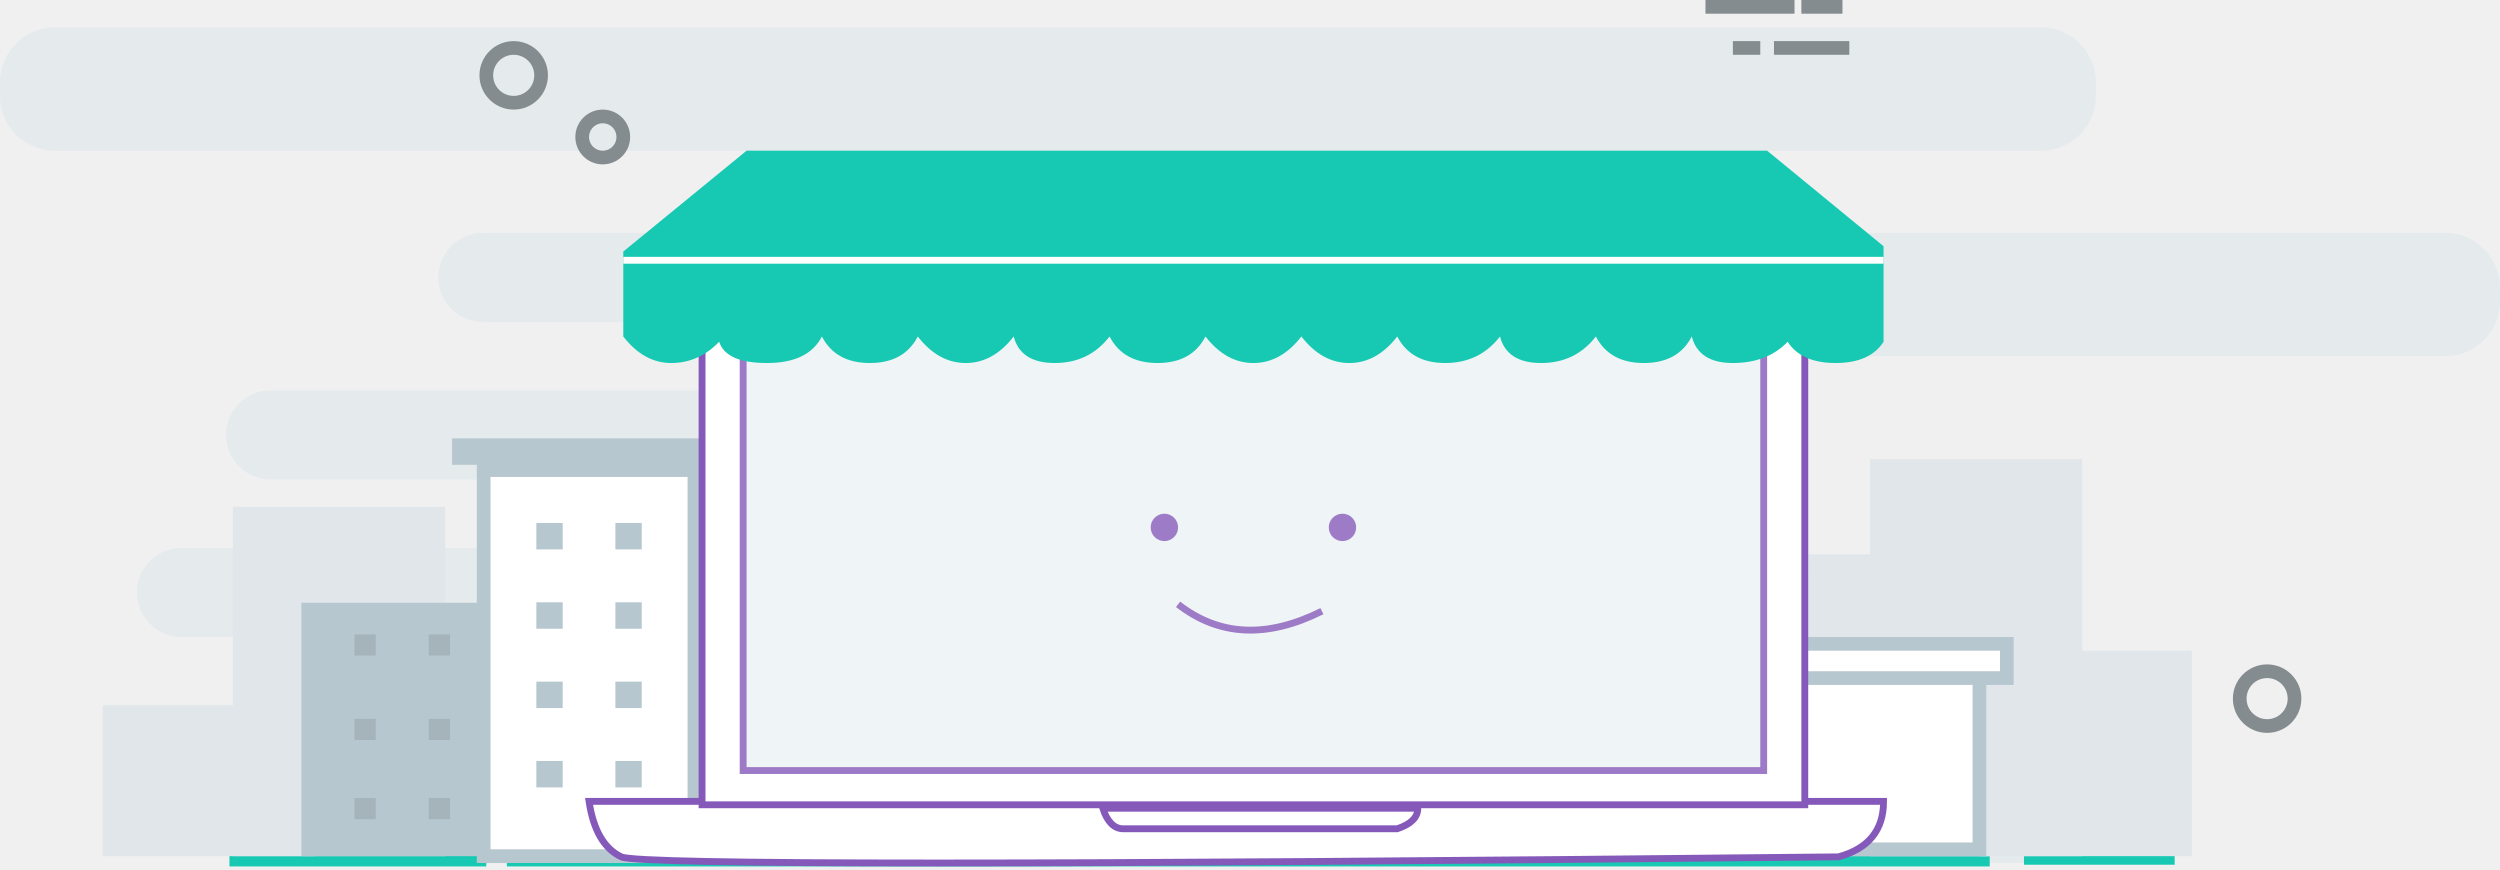
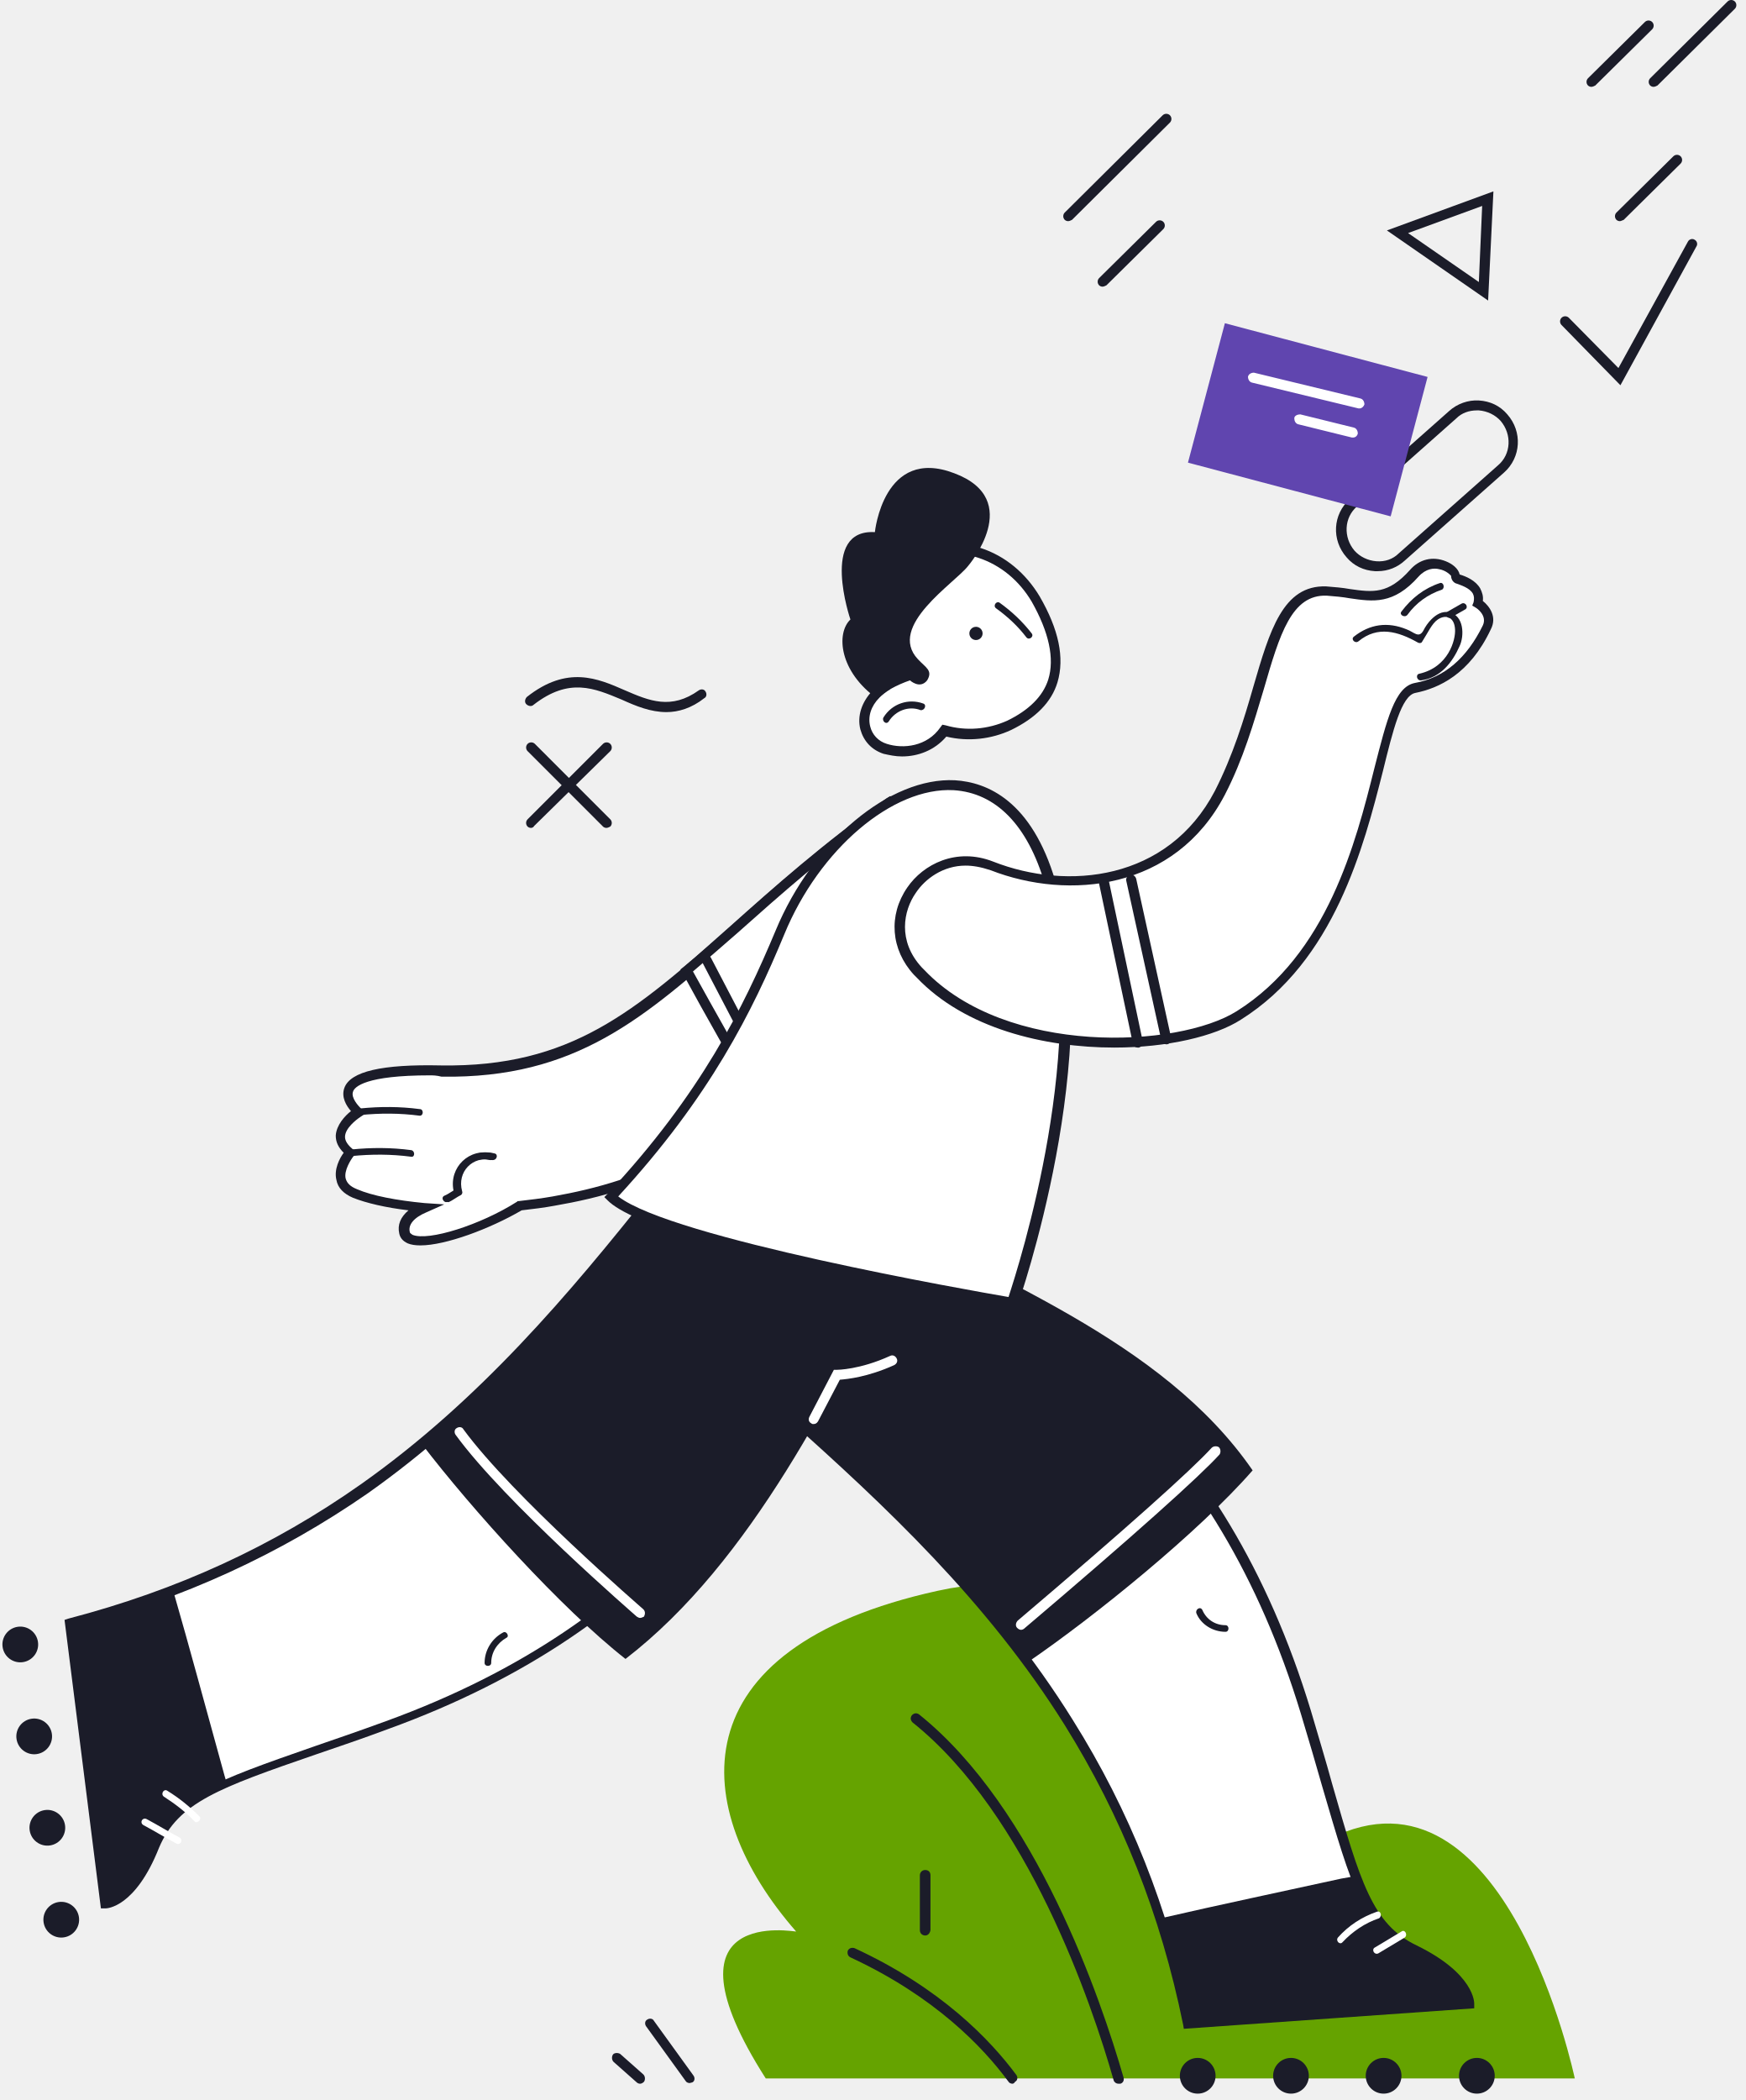
- <svg xmlns="http://www.w3.org/2000/svg" width="365" height="127" viewBox="0 0 365 127">
-   <g fill="none" fill-rule="evenodd">
-     <g fill="#D9E4EA" opacity=".509">
-       <path d="M26.5 80h54a6.5 6.5 0 1 1 0 13h-54a6.5 6.5 0 1 1 0-13zM70.5 34h103a6.5 6.5 0 1 1 0 13h-103a6.5 6.5 0 1 1 0-13zM8 4h290a8 8 0 0 1 8 8v2a8 8 0 0 1-8 8H8a8 8 0 0 1-8-8v-2a8 8 0 0 1 8-8zM205 34h152a8 8 0 0 1 8 8v2a8 8 0 0 1-8 8H205a8 8 0 0 1-8-8v-2a8 8 0 0 1 8-8zM205 84h90a8 8 0 0 1 8 8v2a8 8 0 0 1-8 8h-90a8 8 0 0 1-8-8v-2a8 8 0 0 1 8-8zM149 108h146a8 8 0 0 1 8 8v2a8 8 0 0 1-8 8H149a8 8 0 0 1-8-8v-2a8 8 0 0 1 8-8zM39.5 57h209a6.5 6.5 0 1 1 0 13h-209a6.5 6.5 0 1 1 0-13z" />
-     </g>
-     <path stroke="#17C9B2" stroke-linecap="square" stroke-width="2" d="M75 125.5h214.5M34.5 125.5H70M296.5 125.25h20" />
-     <g fill="#E0E6EA">
-       <path d="M264 80.95h31V125h-31z" />
-       <path d="M289 95h31v30h-31z" />
-       <path d="M273 67.05h31V125h-31z" />
-       <g>
-         <path d="M15 102.975h31V125H15z" />
-         <path d="M34 74h31v51H34z" />
-       </g>
-     </g>
-     <g fill="#FFF" stroke="#B7C7CF" stroke-width="2">
-       <path d="M238 99h51v25h-51zM234 94h59v5h-59z" />
-     </g>
-     <path fill="#B7C7CF" d="M44 88h31v37H44z" />
-     <path fill="#A5B3BA" fill-rule="nonzero" d="M51.75 92.625h3.1v3.083h-3.1zM62.6 92.625h3.1v3.083h-3.1zM51.75 104.958h3.1v3.084h-3.1zM62.6 104.958h3.1v3.084h-3.1zM51.75 116.52h3.1v3.084h-3.1zM62.6 116.52h3.1v3.084h-3.1z" />
-     <g>
-       <path fill="#B7C7CF" d="M66 64h40v3.861H66z" />
-       <path fill="#FFF" stroke="#B7C7CF" stroke-width="2" d="M70.615 68.633h30.77V125h-30.77z" />
-       <path fill="#B7C7CF" fill-rule="nonzero" d="M78.308 76.354h3.846v3.861h-3.846zM89.846 76.354h3.846v3.861h-3.846zM78.308 87.937h3.846v3.86h-3.846zM89.846 87.937h3.846v3.86h-3.846zM78.308 99.519h3.846v3.86h-3.846zM89.846 99.519h3.846v3.86h-3.846zM78.308 111.101h3.846v3.861h-3.846zM89.846 111.101h3.846v3.861h-3.846z" />
-     </g>
-     <g transform="translate(71)">
-       <path fill="#858C8F" d="M194.784 34l-.784-.784L196.216 31l.784.784L194.784 34zm-3.568 0L189 31.784l.784-.784L192 33.216l-.784.784zm3.568 2L197 38.216l-.784.784L194 36.784l.784-.784zm-3.568 0l.784.784L189.784 39l-.784-.784L191.216 36z" />
-       <circle cx="260" cy="102" r="4" stroke="#858C8F" stroke-width="2" />
-       <circle cx="4" cy="11" r="4" stroke="#858C8F" stroke-width="2" />
-       <circle cx="17" cy="20" r="3" stroke="#858C8F" stroke-width="2" />
-       <path fill="#858C8F" d="M178 2V0h13v2h-13zm10 6V6h11v2h-11zm4-6V0h6v2h-6zm-10 6V6h4v2h-4z" />
-     </g>
-     <g transform="translate(86 22)">
-       <path fill="#FFF" stroke="#8459B9" d="M16.925 95H0c.627 4.2 2.194 6.9 4.701 8.1 2.508 1.2 61.747 1.2 177.717 0 4.388-1.2 6.582-3.9 6.582-8.1h-20.687" />
-       <path fill="#FFF" stroke="#8459B9" d="M16.5 23.5h161v72h-161z" />
-       <path fill="#EBF1F4" stroke="#8459B9" d="M22.5 26.5h149v64h-149z" opacity=".8" />
-       <circle cx="84" cy="55" r="2" fill="#9D7BC7" />
-       <circle cx="110" cy="55" r="2" fill="#9D7BC7" />
-       <path stroke="#9D7BC7" d="M86 66.23c6 4.667 13 5 21 1" />
-       <path fill="#17C9B2" d="M23 0h149l17 13.95V27.9c-1.333 2.067-3.667 3.1-7 3.1s-5.667-1.033-7-3.1c-2 2.067-4.667 3.1-8 3.1s-5.333-1.292-6-3.875c-1.333 2.583-3.667 3.875-7 3.875s-5.667-1.292-7-3.875c-2 2.583-4.667 3.875-8 3.875s-5.333-1.292-6-3.875c-2 2.583-4.667 3.875-8 3.875s-5.667-1.292-7-3.875c-2 2.583-4.333 3.875-7 3.875s-5-1.292-7-3.875C102 29.708 99.667 31 97 31s-5-1.292-7-3.875C88.667 29.708 86.333 31 83 31s-5.667-1.292-7-3.875C74 29.708 71.333 31 68 31s-5.333-1.292-6-3.875C60 29.708 57.667 31 55 31s-5-1.292-7-3.875C46.667 29.708 44.333 31 41 31s-5.667-1.292-7-3.875C32.667 29.708 30 31 26 31s-6.333-1.033-7-3.1c-2 2.067-4.333 3.1-7 3.1s-5-1.292-7-3.875v-12.4L23 0z" />
-       <path stroke="#8459B9" d="M75 96c.667 2 1.667 3 3 3h40c2-.667 3-1.667 3-3H75z" />
-       <path stroke="#FFF" d="M5 16h184" />
-     </g>
-   </g>
+ <svg xmlns="http://www.w3.org/2000/svg" width="158" height="190" viewBox="0 0 158 190" fill="none">
+   <path d="M69.296 188.048H142.509C142.509 188.048 136.284 158.296 120.3 166.377C120.3 166.377 108.566 138.72 84.86 143.928C61.154 149.136 62.351 163.683 72.049 174.758C72.049 174.818 59.238 172.304 69.296 188.048Z" fill="#65A300" />
+   <path d="M101.203 188.527C101.024 188.527 100.844 188.407 100.784 188.228C98.809 181.283 93.002 164.162 82.585 155.841C82.406 155.662 82.346 155.422 82.526 155.183C82.705 155.003 82.945 154.943 83.184 155.123C93.78 163.624 99.647 180.924 101.682 187.988C101.742 188.228 101.622 188.467 101.383 188.527C101.263 188.527 101.203 188.527 101.203 188.527Z" fill="#1B1C29" />
+   <path d="M91.625 188.527C91.505 188.527 91.326 188.467 91.266 188.347C88.931 185.175 84.561 180.625 76.958 177.093C76.719 176.973 76.659 176.734 76.719 176.494C76.838 176.255 77.078 176.195 77.317 176.255C85.1 179.847 89.59 184.516 91.984 187.749C92.104 187.928 92.104 188.228 91.864 188.347C91.805 188.467 91.685 188.527 91.625 188.527Z" fill="#1B1C29" />
+   <path d="M83.723 175.117C83.483 175.117 83.244 174.938 83.244 174.639V169.67C83.244 169.43 83.424 169.191 83.723 169.191C84.022 169.191 84.202 169.371 84.202 169.67V174.639C84.142 174.938 83.962 175.117 83.723 175.117Z" fill="#1B1C29" />
+   <path d="M62.411 188.467C62.291 188.467 62.112 188.407 62.052 188.288L58.46 183.319C58.34 183.139 58.34 182.84 58.58 182.72C58.76 182.601 59.059 182.6 59.179 182.84L62.77 187.809C62.89 187.988 62.89 188.288 62.651 188.407C62.591 188.407 62.471 188.467 62.411 188.467Z" fill="#1B1C29" />
+   <path d="M57.921 188.527C57.802 188.527 57.682 188.467 57.622 188.407L55.527 186.552C55.347 186.372 55.347 186.073 55.467 185.893C55.587 185.713 55.946 185.713 56.126 185.833L58.221 187.689C58.4 187.869 58.4 188.168 58.281 188.347C58.161 188.467 58.041 188.527 57.921 188.527Z" fill="#1B1C29" />
+   <path d="M60.316 64.429C58.879 64.429 57.562 63.89 56.245 63.291C53.791 62.274 51.516 61.256 48.283 63.77C48.104 63.95 47.804 63.89 47.625 63.71C47.445 63.531 47.505 63.231 47.685 63.052C51.336 60.178 54.09 61.376 56.545 62.453C58.76 63.411 60.735 64.249 63.249 62.453C63.429 62.334 63.728 62.334 63.848 62.573C63.968 62.753 63.968 63.052 63.728 63.172C62.591 64.07 61.394 64.429 60.316 64.429Z" fill="#1B1C29" />
+   <path d="M54.868 74.905C54.749 74.905 54.629 74.845 54.569 74.785L47.745 67.961C47.565 67.781 47.565 67.482 47.745 67.302C47.924 67.123 48.224 67.123 48.403 67.302L55.228 74.127C55.407 74.306 55.407 74.606 55.228 74.785C55.108 74.845 54.988 74.905 54.868 74.905Z" fill="#1B1C29" />
+   <path d="M48.044 74.905C47.924 74.905 47.804 74.845 47.745 74.785C47.565 74.606 47.565 74.306 47.745 74.127L54.569 67.302C54.749 67.123 55.048 67.123 55.228 67.302C55.407 67.482 55.407 67.781 55.228 67.961L48.343 74.725C48.283 74.845 48.164 74.905 48.044 74.905Z" fill="#1B1C29" />
+   <path d="M71.511 128.004C80.969 136.385 89.889 144.886 96.773 155.841C101.562 163.504 105.334 172.304 107.549 183.079L133.051 181.283C133.051 181.283 133.171 178.889 128.142 176.434C123.054 173.98 122.515 168.832 118.324 154.943C110.722 129.74 95.277 118.845 77.677 108.848L71.511 128.004Z" fill="white" />
+   <path d="M107.13 183.558L107.07 183.199C105.034 173.202 101.502 164.342 96.354 156.081C89.35 144.886 80.071 136.206 71.211 128.304L70.972 128.124L77.257 108.13L77.736 108.429C94.798 118.127 110.781 128.962 118.624 154.764C119.342 157.218 120.001 159.373 120.539 161.349C123.113 170.328 124.191 174.1 128.202 176.015C133.47 178.59 133.41 181.224 133.41 181.283V181.703L107.13 183.558ZM71.99 127.825C80.849 135.727 90.068 144.347 97.073 155.602C102.221 163.803 105.753 172.663 107.788 182.6L132.392 180.864C132.153 180.146 131.255 178.53 127.783 176.794C123.413 174.698 122.335 170.807 119.641 161.588C119.103 159.673 118.444 157.458 117.726 155.063C110.063 129.8 94.498 119.025 77.736 109.506L71.99 127.825Z" fill="#1B1C29" />
+   <path d="M121.377 169.969C115.93 171.166 110.482 172.304 105.035 173.561C105.992 176.554 106.83 179.727 107.549 183.079L133.051 181.284C133.051 181.284 133.171 178.889 128.142 176.435C125.568 175.177 124.131 173.202 122.814 169.73C122.275 169.79 121.796 169.909 121.377 169.969Z" fill="#1B1C29" />
+   <path d="M113.356 133.033C105.154 121.12 89.53 115.613 77.497 108.788L71.511 128.004C79.293 134.949 86.776 141.953 93.002 150.394C99.048 146.263 108.507 138.6 113.356 133.033Z" fill="#1B1C29" />
+   <path d="M92.403 147.46C92.283 147.46 92.164 147.4 92.044 147.281C91.864 147.101 91.924 146.802 92.104 146.622C101.981 138.241 107.848 132.973 109.644 130.998C109.824 130.818 110.123 130.818 110.303 130.938C110.482 131.117 110.482 131.417 110.362 131.596C108.566 133.572 102.64 138.9 92.762 147.281C92.643 147.4 92.523 147.46 92.403 147.46Z" fill="white" />
+   <path d="M124.61 172.962C123.233 173.441 122.036 174.22 121.078 175.297C120.839 175.596 121.258 176.015 121.497 175.716C122.395 174.758 123.532 173.98 124.79 173.561C125.089 173.381 124.969 172.843 124.61 172.962Z" fill="white" />
+   <path d="M126.825 174.758C126.047 175.237 125.209 175.716 124.43 176.195C124.071 176.375 124.371 176.913 124.73 176.734C125.508 176.255 126.346 175.776 127.124 175.297C127.424 175.058 127.124 174.519 126.825 174.758Z" fill="white" />
+   <path d="M110.901 147.041C109.943 147.041 109.165 146.502 108.806 145.664C108.626 145.305 108.147 145.604 108.267 145.964C108.686 146.981 109.764 147.64 110.901 147.64C111.26 147.64 111.26 147.041 110.901 147.041Z" fill="#1B1C29" />
+   <path d="M108.387 189.425C109.28 189.425 110.003 188.701 110.003 187.809C110.003 186.916 109.28 186.192 108.387 186.192C107.494 186.192 106.771 186.916 106.771 187.809C106.771 188.701 107.494 189.425 108.387 189.425Z" fill="#1B1C29" />
+   <path d="M116.828 189.425C117.72 189.425 118.444 188.701 118.444 187.809C118.444 186.916 117.72 186.192 116.828 186.192C115.935 186.192 115.211 186.916 115.211 187.809C115.211 188.701 115.935 189.425 116.828 189.425Z" fill="#1B1C29" />
+   <path d="M125.209 189.425C126.101 189.425 126.825 188.701 126.825 187.809C126.825 186.916 126.101 186.192 125.209 186.192C124.316 186.192 123.592 186.916 123.592 187.809C123.592 188.701 124.316 189.425 125.209 189.425Z" fill="#1B1C29" />
+   <path d="M133.65 189.425C134.542 189.425 135.266 188.701 135.266 187.809C135.266 186.916 134.542 186.192 133.65 186.192C132.757 186.192 132.033 186.916 132.033 187.809C132.033 188.701 132.757 189.425 133.65 189.425Z" fill="#1B1C29" />
+   <path d="M59.418 107.95C51.516 117.828 43.554 127.226 32.958 134.649C25.595 139.858 16.974 144.048 6.319 146.862L9.491 172.184C9.491 172.184 11.886 172.184 14.101 166.976C16.316 161.768 21.404 160.93 35.053 156.021C59.777 147.041 69.834 131.057 78.874 112.919L59.418 107.95Z" fill="white" />
+   <path d="M9.551 172.663H9.132L5.84 146.562L6.199 146.443C16.076 143.868 24.757 139.858 32.659 134.29C43.434 126.687 51.576 116.989 58.999 107.651L59.179 107.411L79.472 112.619L79.233 113.098C70.493 130.698 60.555 147.221 35.113 156.44C32.719 157.338 30.564 158.056 28.648 158.715C19.788 161.768 16.136 163.085 14.4 167.156C12.245 172.603 9.671 172.663 9.551 172.663ZM6.857 147.221L9.91 171.705C10.629 171.466 12.185 170.448 13.682 166.916C15.598 162.486 19.369 161.169 28.468 157.996C30.384 157.338 32.479 156.619 34.934 155.722C59.777 146.682 69.655 130.579 78.275 113.338L59.598 108.549C52.175 117.828 44.033 127.526 33.257 135.128C25.296 140.636 16.675 144.587 6.857 147.221Z" fill="#1B1C29" />
+   <path d="M20.147 160.032C18.651 154.644 17.214 149.256 15.657 143.868C12.724 145.006 9.611 146.024 6.319 146.862L9.491 172.184C9.491 172.184 11.886 172.184 14.101 166.976C15.238 164.342 17.094 162.785 20.506 161.289C20.387 160.93 20.267 160.451 20.147 160.032Z" fill="#1B1C29" />
+   <path d="M56.604 150.094C68.038 141.294 75.581 125.73 81.747 113.398L59.358 108.01C52.833 116.151 46.248 123.994 38.166 130.638C42.656 136.505 50.798 145.545 56.604 150.094Z" fill="#1B1C29" />
+   <path d="M73.606 128.843C73.546 128.843 73.486 128.843 73.426 128.783C73.187 128.663 73.127 128.424 73.247 128.184L75.462 123.934H75.761C75.761 123.934 77.796 123.934 80.55 122.677C80.79 122.557 81.029 122.677 81.149 122.916C81.269 123.155 81.149 123.395 80.909 123.515C78.515 124.592 76.719 124.772 76 124.832L74.025 128.603C73.905 128.783 73.785 128.843 73.606 128.843Z" fill="white" />
+   <path d="M57.921 146.383C57.802 146.383 57.742 146.323 57.622 146.263C57.502 146.143 45.649 135.907 41.219 129.8C41.1 129.621 41.1 129.321 41.339 129.202C41.519 129.082 41.818 129.082 41.938 129.321C46.368 135.368 58.101 145.485 58.221 145.605C58.4 145.784 58.4 146.024 58.281 146.263C58.161 146.323 58.041 146.383 57.921 146.383Z" fill="white" />
+   <path d="M18.052 164.342C17.154 163.444 16.196 162.666 15.119 162.007C14.819 161.828 14.52 162.307 14.819 162.546C15.837 163.205 16.795 163.923 17.633 164.821C17.872 165 18.291 164.581 18.052 164.342Z" fill="white" />
+   <path d="M16.256 166.258C15.238 165.719 14.28 165.12 13.263 164.581C12.904 164.402 12.604 164.881 12.963 165.12C13.981 165.659 14.939 166.258 15.957 166.796C16.316 166.976 16.615 166.497 16.256 166.258Z" fill="white" />
+   <path d="M45.53 147.7C44.512 148.238 43.853 149.316 43.853 150.453C43.853 150.813 44.452 150.813 44.452 150.453C44.452 149.496 44.991 148.658 45.829 148.179C46.128 148.059 45.829 147.52 45.53 147.7Z" fill="#1B1C29" />
+   <path d="M2.073 150.384C2.956 150.253 3.566 149.431 3.435 148.548C3.304 147.665 2.482 147.055 1.599 147.186C0.716 147.317 0.106 148.139 0.237 149.022C0.368 149.905 1.19 150.515 2.073 150.384Z" fill="#1B1C29" />
+   <path d="M3.332 158.702C4.215 158.571 4.824 157.749 4.693 156.866C4.562 155.983 3.74 155.373 2.857 155.504C1.974 155.635 1.365 156.457 1.496 157.34C1.627 158.223 2.449 158.833 3.332 158.702Z" fill="#1B1C29" />
+   <path d="M4.522 166.969C5.405 166.838 6.015 166.016 5.884 165.133C5.753 164.25 4.931 163.64 4.048 163.771C3.165 163.902 2.555 164.724 2.686 165.607C2.817 166.49 3.639 167.1 4.522 166.969Z" fill="#1B1C29" />
+   <path d="M5.781 175.286C6.664 175.155 7.273 174.333 7.142 173.45C7.011 172.567 6.189 171.957 5.306 172.088C4.423 172.219 3.814 173.041 3.945 173.924C4.075 174.807 4.897 175.417 5.781 175.286Z" fill="#1B1C29" />
+   <path d="M124.67 51.678C124.61 51.678 124.49 51.678 124.431 51.678C123.413 51.618 122.515 51.199 121.856 50.421C120.479 48.864 120.599 46.529 122.156 45.153L131.135 37.191C131.854 36.532 132.871 36.173 133.829 36.233C134.847 36.293 135.745 36.712 136.403 37.49C137.78 39.046 137.66 41.381 136.104 42.758L127.124 50.72C126.466 51.319 125.628 51.678 124.67 51.678ZM133.65 37.131C132.931 37.131 132.273 37.37 131.794 37.849L122.814 45.811C121.617 46.829 121.557 48.625 122.575 49.822C123.054 50.361 123.772 50.72 124.55 50.78C125.328 50.84 126.047 50.6 126.586 50.061L135.565 42.099C136.763 41.082 136.822 39.286 135.805 38.089C135.326 37.55 134.607 37.191 133.829 37.131C133.769 37.131 133.709 37.131 133.65 37.131Z" fill="#1B1C29" />
+   <path d="M110.846 29.244L107.504 41.858L125.847 46.718L129.189 34.104L110.846 29.244Z" fill="#6045AF" />
+   <path d="M134.667 27.193L125.508 20.848L135.146 17.316L134.667 27.193ZM127.424 21.087L133.829 25.517L134.128 18.633L127.424 21.087Z" fill="#1B1C29" />
+   <path d="M96.653 20.01C96.534 20.01 96.414 19.95 96.354 19.89C96.175 19.71 96.175 19.411 96.354 19.231L105.214 10.431C105.394 10.252 105.693 10.252 105.873 10.431C106.052 10.611 106.052 10.91 105.873 11.09L97.013 19.89C96.893 19.95 96.773 20.01 96.653 20.01Z" fill="#1B1C29" />
+   <path d="M149.633 7.857C149.514 7.857 149.394 7.797 149.334 7.737C149.154 7.558 149.154 7.259 149.334 7.079L156.338 0.135C156.518 -0.045 156.817 -0.045 156.997 0.135C157.176 0.314 157.176 0.614 156.997 0.793L149.992 7.737C149.873 7.797 149.753 7.857 149.633 7.857Z" fill="#1B1C29" />
+   <path d="M99.766 25.936C99.647 25.936 99.527 25.876 99.467 25.816C99.288 25.637 99.288 25.337 99.467 25.158L104.615 20.069C104.795 19.89 105.094 19.89 105.274 20.069C105.454 20.249 105.454 20.548 105.274 20.728L100.126 25.816C100.006 25.876 99.886 25.936 99.766 25.936Z" fill="#1B1C29" />
+   <path d="M146.58 20.01C146.46 20.01 146.341 19.95 146.281 19.89C146.101 19.71 146.101 19.411 146.281 19.231L151.429 14.143C151.609 13.963 151.908 13.963 152.088 14.143C152.267 14.322 152.267 14.622 152.088 14.801L146.939 19.89C146.76 19.95 146.7 20.01 146.58 20.01Z" fill="#1B1C29" />
+   <path d="M144.006 7.857C143.886 7.857 143.767 7.797 143.707 7.737C143.527 7.558 143.527 7.259 143.707 7.079L148.855 1.99C149.035 1.811 149.334 1.811 149.514 1.99C149.693 2.17 149.693 2.469 149.514 2.649L144.365 7.737C144.245 7.797 144.126 7.857 144.006 7.857Z" fill="#1B1C29" />
+   <path d="M146.64 34.856L141.312 29.408C141.133 29.229 141.133 28.929 141.312 28.75C141.492 28.57 141.791 28.57 141.971 28.75L146.46 33.299L152.746 21.865C152.866 21.626 153.165 21.566 153.345 21.686C153.584 21.805 153.644 22.105 153.524 22.284L146.64 34.856Z" fill="#1B1C29" />
+   <path d="M123.054 36.951C122.994 36.951 122.994 36.951 122.934 36.951L113.296 34.616C113.056 34.556 112.937 34.317 112.937 34.078C112.996 33.838 113.236 33.718 113.475 33.718L123.113 36.053C123.353 36.113 123.473 36.352 123.473 36.592C123.413 36.772 123.233 36.951 123.054 36.951Z" fill="white" />
+   <path d="M122.455 39.585C122.395 39.585 122.395 39.585 122.335 39.585L117.486 38.388C117.247 38.328 117.127 38.089 117.127 37.849C117.127 37.61 117.426 37.49 117.666 37.49L122.515 38.687C122.754 38.747 122.874 38.986 122.874 39.226C122.814 39.465 122.635 39.585 122.455 39.585Z" fill="white" />
+   <path d="M80.43 72.57C61.873 85.86 57.143 97.174 39.783 96.875C27.511 96.695 32.359 100.587 32.359 100.587C32.359 100.587 29.306 102.502 31.641 104.179C31.641 104.179 29.426 106.813 32.06 107.89C33.317 108.429 35.472 108.908 38.286 109.147C37.328 109.566 36.251 110.285 36.49 111.482C36.849 113.278 43.015 111.482 46.907 109.028C47.924 108.908 48.942 108.788 49.959 108.608C58.4 107.112 67.5 103.64 77.078 90.709C86.596 77.719 80.43 72.57 80.43 72.57Z" fill="white" />
+   <path d="M38.047 112.679C37.568 112.679 37.209 112.619 36.909 112.5C36.37 112.26 36.191 111.901 36.131 111.602C35.951 110.823 36.251 110.105 36.969 109.506C34.934 109.267 33.138 108.848 31.94 108.369C31.102 108.01 30.564 107.471 30.444 106.753C30.204 105.795 30.743 104.777 31.102 104.298C30.623 103.819 30.384 103.34 30.384 102.742C30.444 101.784 31.222 100.946 31.761 100.527C31.342 100.048 30.863 99.27 31.162 98.432C31.701 96.935 34.575 96.276 39.902 96.396C51.696 96.576 57.443 91.487 66.183 83.765C70.074 80.293 74.504 76.342 80.311 72.211L80.61 72.031L80.849 72.271C81.089 72.51 87.195 77.838 77.557 91.008C67.679 104.478 58.161 107.711 50.199 109.087C49.241 109.267 48.224 109.387 47.206 109.506C44.332 111.183 40.321 112.679 38.047 112.679ZM38.885 97.294C33.138 97.294 32.06 98.312 31.94 98.791C31.761 99.329 32.419 100.048 32.659 100.287L33.138 100.706L32.599 101.066C32.24 101.305 31.222 102.083 31.222 102.862C31.222 103.221 31.462 103.58 31.881 103.939L32.3 104.238L32 104.598C31.761 104.897 31.102 105.915 31.282 106.633C31.402 107.052 31.701 107.351 32.3 107.591C33.676 108.189 35.892 108.608 38.406 108.848L40.202 108.968L38.585 109.686C37.448 110.165 36.909 110.823 37.089 111.482C37.089 111.542 37.149 111.602 37.328 111.721C38.765 112.32 43.494 110.823 46.787 108.728L46.847 108.668H46.966C47.984 108.549 49.002 108.429 50.019 108.249C57.802 106.872 67.081 103.7 76.838 90.529C84.86 79.634 81.508 74.426 80.55 73.289C74.983 77.299 70.672 81.131 66.841 84.543C58.281 92.146 52.115 97.594 39.962 97.414C39.483 97.294 39.184 97.294 38.885 97.294Z" fill="#1B1C29" />
+   <path d="M68.936 99.689C71.63 97.354 74.324 94.421 77.078 90.649C86.596 77.719 80.43 72.57 80.43 72.57C72.469 78.257 67.081 83.585 62.112 87.776C64.327 91.787 66.602 95.798 68.936 99.689Z" fill="white" />
+   <path d="M68.817 100.407L68.517 99.928C66.243 96.097 63.968 92.086 61.753 88.015L61.573 87.716L61.873 87.476C63.249 86.339 64.626 85.082 66.123 83.765C70.014 80.293 74.444 76.342 80.251 72.211L80.55 72.031L80.79 72.271C81.029 72.51 87.135 77.838 77.497 91.008C74.863 94.6 72.109 97.653 69.296 100.108L68.817 100.407ZM62.711 87.895C64.806 91.667 66.901 95.438 69.056 99.03C71.69 96.695 74.264 93.762 76.719 90.41C84.741 79.455 81.388 74.306 80.43 73.169C74.863 77.18 70.553 81.011 66.722 84.423C65.285 85.68 63.968 86.818 62.711 87.895Z" fill="#1B1C29" />
+   <path d="M44.751 104.358C42.656 103.819 40.8 105.615 41.219 107.71C40.92 107.89 40.681 108.07 40.381 108.189C40.022 108.369 40.381 108.908 40.681 108.728C41.04 108.549 41.339 108.309 41.698 108.13C41.818 108.07 41.878 107.89 41.818 107.77C41.339 106.034 42.776 104.538 44.512 104.957C44.991 105.017 45.111 104.418 44.751 104.358Z" fill="#1B1C29" />
+   <path d="M37.209 104.059C35.413 103.819 33.617 103.819 31.821 103.999C31.462 104.059 31.462 104.657 31.821 104.598C33.617 104.418 35.413 104.418 37.209 104.657C37.568 104.717 37.568 104.119 37.209 104.059Z" fill="#1B1C29" />
+   <path d="M37.987 100.347C36.191 100.108 34.395 100.108 32.599 100.287C32.24 100.347 32.24 100.946 32.599 100.886C34.395 100.706 36.191 100.706 37.987 100.946C38.346 100.946 38.346 100.347 37.987 100.347Z" fill="#1B1C29" />
+   <path d="M55.287 108.249C63.07 99.868 67.2 92.445 70.553 84.304C75.881 71.552 90.428 64.249 94.977 79.814C99.527 95.379 91.565 117.827 91.565 117.827C91.565 117.827 59.478 112.44 55.287 108.249Z" fill="white" />
+   <path d="M91.864 118.366L91.505 118.306C90.188 118.067 59.239 112.859 54.988 108.608L54.689 108.309L54.988 108.01C63.429 98.97 67.26 91.188 70.194 84.184C73.546 76.102 80.55 70.295 86.417 70.595C89.35 70.774 93.361 72.451 95.516 79.754C100.126 95.259 92.164 117.828 92.104 118.067L91.864 118.366ZM55.946 108.249C60.795 112.021 87.794 116.75 91.266 117.349C92.224 114.415 98.749 94.181 94.558 79.993C93.002 74.665 90.128 71.732 86.297 71.493C80.79 71.193 74.145 76.821 70.972 84.543C68.098 91.487 64.267 99.21 55.946 108.249Z" fill="#1B1C29" />
+   <path d="M93.66 54.192C91.266 50.061 86.297 48.445 82.585 50.6C78.874 52.755 77.796 57.844 80.191 62.034C80.191 62.034 80.191 62.034 80.191 62.094C79.832 62.334 79.472 62.573 79.233 62.872C77.437 64.728 78.096 67.123 80.071 67.781C81.807 68.32 84.142 67.961 85.399 66.105C87.375 66.644 89.47 66.524 91.266 65.626C96.773 62.992 96.055 58.323 93.66 54.192Z" fill="white" />
+   <path d="M81.628 68.44C81.029 68.44 80.49 68.32 79.951 68.2C78.874 67.841 78.156 67.063 77.856 65.985C77.557 64.788 77.976 63.531 78.934 62.513C79.113 62.334 79.353 62.094 79.652 61.914C77.377 57.604 78.515 52.396 82.346 50.181C84.262 49.044 86.537 48.864 88.751 49.583C90.966 50.301 92.822 51.857 94.079 53.953C95.815 56.946 96.354 59.52 95.696 61.735C95.157 63.531 93.72 64.968 91.505 66.045C89.709 66.883 87.614 67.123 85.638 66.644C84.561 67.901 83.064 68.44 81.628 68.44ZM86.177 50.061C84.98 50.061 83.843 50.361 82.825 50.959C79.353 52.995 78.335 57.844 80.61 61.735L80.849 62.094L80.49 62.393C80.131 62.633 79.832 62.872 79.592 63.112C78.814 63.89 78.515 64.848 78.754 65.746C78.934 66.464 79.472 67.063 80.251 67.302C81.747 67.781 83.903 67.542 85.1 65.806L85.279 65.566L85.579 65.626C87.434 66.165 89.41 65.985 91.146 65.207C93.122 64.249 94.379 62.992 94.858 61.495C95.456 59.58 94.918 57.185 93.361 54.431C92.224 52.516 90.547 51.139 88.572 50.48C87.674 50.181 86.956 50.061 86.177 50.061Z" fill="#1B1C29" />
+   <path d="M88.399 57.903C88.727 57.86 88.958 57.559 88.915 57.231C88.872 56.904 88.571 56.673 88.243 56.716C87.915 56.759 87.685 57.059 87.728 57.387C87.77 57.715 88.071 57.946 88.399 57.903Z" fill="#1B1C29" />
+   <path d="M93.361 57.305C92.523 56.227 91.565 55.329 90.487 54.551C90.188 54.312 89.829 54.791 90.128 55.03C91.206 55.808 92.104 56.646 92.882 57.664C93.121 57.963 93.6 57.604 93.361 57.305Z" fill="#1B1C29" />
+   <path d="M87.614 51.199C86.417 52.755 80.251 56.646 83.064 59.64C83.783 60.418 84.441 60.657 83.903 61.555C83.244 62.393 82.346 61.555 82.346 61.555C81.149 61.974 80.011 62.573 79.413 63.231C75.941 60.777 75.641 57.305 76.958 56.048C76.958 56.048 74.145 47.846 79.173 48.146C79.173 48.146 79.951 40.363 86.357 42.818C92.762 45.212 87.614 51.199 87.614 51.199Z" fill="#1B1C29" />
+   <path d="M83.543 63.651C82.226 63.172 80.73 63.651 79.951 64.908C79.772 65.207 80.191 65.626 80.43 65.267C81.029 64.309 82.226 63.83 83.304 64.249C83.663 64.309 83.903 63.77 83.543 63.651Z" fill="#1B1C29" />
+   <path d="M83.004 87.836C78.694 83.166 83.723 75.983 89.65 78.317C96.833 81.131 106.052 79.754 110.243 71.732C114.733 63.112 114.313 53.234 119.941 53.474C123.233 53.593 125.089 54.97 127.843 51.857C129.339 50.181 131.554 51.498 131.554 52.157C131.554 52.276 131.614 52.396 131.734 52.396C132.392 52.576 134.009 53.114 133.59 54.611C133.59 54.611 135.026 55.509 134.428 56.826C133.829 58.143 132.033 61.555 127.962 62.334C123.892 63.112 125.269 83.645 111.979 91.966C106.352 95.498 90.547 95.917 83.184 88.135C83.184 88.015 83.124 87.955 83.004 87.836Z" fill="white" />
+   <path d="M100.844 94.78C94.498 94.78 87.315 93.044 82.945 88.434C82.885 88.374 82.765 88.255 82.705 88.195C80.61 85.92 80.371 82.807 82.107 80.293C83.543 78.198 86.537 76.641 89.889 77.958C96.594 80.592 105.693 79.694 109.943 71.553C111.56 68.38 112.577 65.087 113.415 62.154C114.912 57.006 116.109 52.935 120.001 53.054C120.779 53.114 121.497 53.174 122.156 53.294C124.251 53.593 125.628 53.773 127.603 51.558C128.441 50.6 129.639 50.301 130.836 50.78C131.435 51.019 131.973 51.438 132.093 51.977C132.692 52.157 133.53 52.516 133.949 53.234C134.128 53.593 134.248 53.953 134.188 54.372C134.787 54.85 135.505 55.808 134.907 56.946C132.991 61.017 130.177 62.274 128.082 62.693C126.825 62.932 126.047 66.105 125.149 69.757C123.413 76.581 120.779 86.938 112.278 92.266C109.943 93.762 105.633 94.78 100.844 94.78ZM87.375 78.317C85.339 78.317 83.723 79.514 82.885 80.772C81.747 82.388 81.209 85.142 83.424 87.536C83.483 87.596 83.603 87.716 83.663 87.776C91.086 95.558 106.591 94.84 111.919 91.487C120.12 86.339 122.694 76.222 124.371 69.517C125.508 65.087 126.226 62.154 128.022 61.795C130.716 61.316 132.752 59.52 134.188 56.587C134.607 55.689 133.65 55.03 133.53 54.97L133.23 54.791L133.35 54.491C133.41 54.192 133.41 53.953 133.29 53.713C132.991 53.174 132.153 52.935 131.854 52.815C131.554 52.755 131.315 52.456 131.315 52.097C131.255 52.037 130.896 51.618 130.237 51.498C129.758 51.378 129.04 51.438 128.382 52.157C126.107 54.731 124.251 54.431 122.156 54.132C121.497 54.012 120.839 53.953 120.06 53.893C116.888 53.773 115.81 57.365 114.373 62.334C113.475 65.327 112.518 68.679 110.841 71.912C106.352 80.532 96.713 81.49 89.649 78.736C88.751 78.437 88.033 78.317 87.375 78.317Z" fill="#1B1C29" />
+   <path d="M131.135 55.389C130.477 55.27 129.938 55.629 129.519 56.048C129.22 56.347 128.98 56.706 128.801 57.065C128.382 57.784 127.962 57.185 127.304 56.946C125.568 56.227 123.952 56.467 122.515 57.604C122.216 57.844 122.635 58.263 122.934 58.023C124.67 56.587 126.526 57.125 128.322 58.143C128.441 58.203 128.621 58.203 128.681 58.083C129.22 57.245 129.579 56.407 130.118 56.048C130.836 55.569 131.614 55.808 131.674 56.946C131.734 57.904 131.075 60.358 128.441 60.957C128.082 61.017 128.202 61.615 128.621 61.555C130.357 61.316 131.435 59.939 132.093 58.442C132.512 57.544 132.512 55.689 131.135 55.389Z" fill="#1B1C29" />
+   <path d="M130.297 52.755C128.86 53.234 127.723 54.132 126.825 55.329C126.586 55.629 127.124 55.928 127.364 55.629C128.142 54.551 129.22 53.773 130.477 53.354C130.776 53.234 130.656 52.636 130.297 52.755Z" fill="#1B1C29" />
+   <path d="M132.273 54.611C131.854 54.85 131.435 55.09 131.016 55.329C130.656 55.509 130.956 56.048 131.315 55.868C131.734 55.629 132.153 55.389 132.572 55.15C132.931 54.97 132.632 54.431 132.273 54.611Z" fill="#1B1C29" />
+   <path d="M105.513 94.481C105.334 94.481 105.094 94.361 105.094 94.121L101.922 79.694C101.862 79.455 102.041 79.215 102.281 79.155C102.52 79.095 102.76 79.275 102.82 79.514L105.992 93.942C106.052 94.181 105.873 94.421 105.633 94.481C105.573 94.481 105.573 94.481 105.513 94.481Z" fill="#1B1C29" />
+   <path d="M102.939 94.78C102.76 94.78 102.52 94.66 102.52 94.421L99.407 79.694C99.347 79.455 99.527 79.215 99.766 79.155C100.006 79.095 100.245 79.275 100.305 79.514L103.418 94.241C103.478 94.481 103.298 94.72 103.059 94.78C102.999 94.78 102.939 94.78 102.939 94.78Z" fill="#1B1C29" />
+   <path d="M66.781 92.685C66.602 92.685 66.482 92.625 66.362 92.445L63.549 87.057C63.429 86.818 63.549 86.578 63.728 86.459C63.968 86.339 64.207 86.459 64.327 86.638L67.141 92.026C67.26 92.266 67.141 92.505 66.961 92.625C66.961 92.685 66.901 92.685 66.781 92.685Z" fill="#1B1C29" />
+   <path d="M44.572 104.358C42.477 103.819 40.621 105.615 41.04 107.71C40.74 107.89 40.501 108.07 40.202 108.189C39.843 108.369 40.202 108.908 40.501 108.728C40.86 108.549 41.16 108.309 41.519 108.13C41.638 108.07 41.698 107.89 41.638 107.77C41.16 106.034 42.596 104.538 44.332 104.957C44.811 105.017 44.991 104.418 44.572 104.358Z" fill="#1B1C29" />
</svg>
